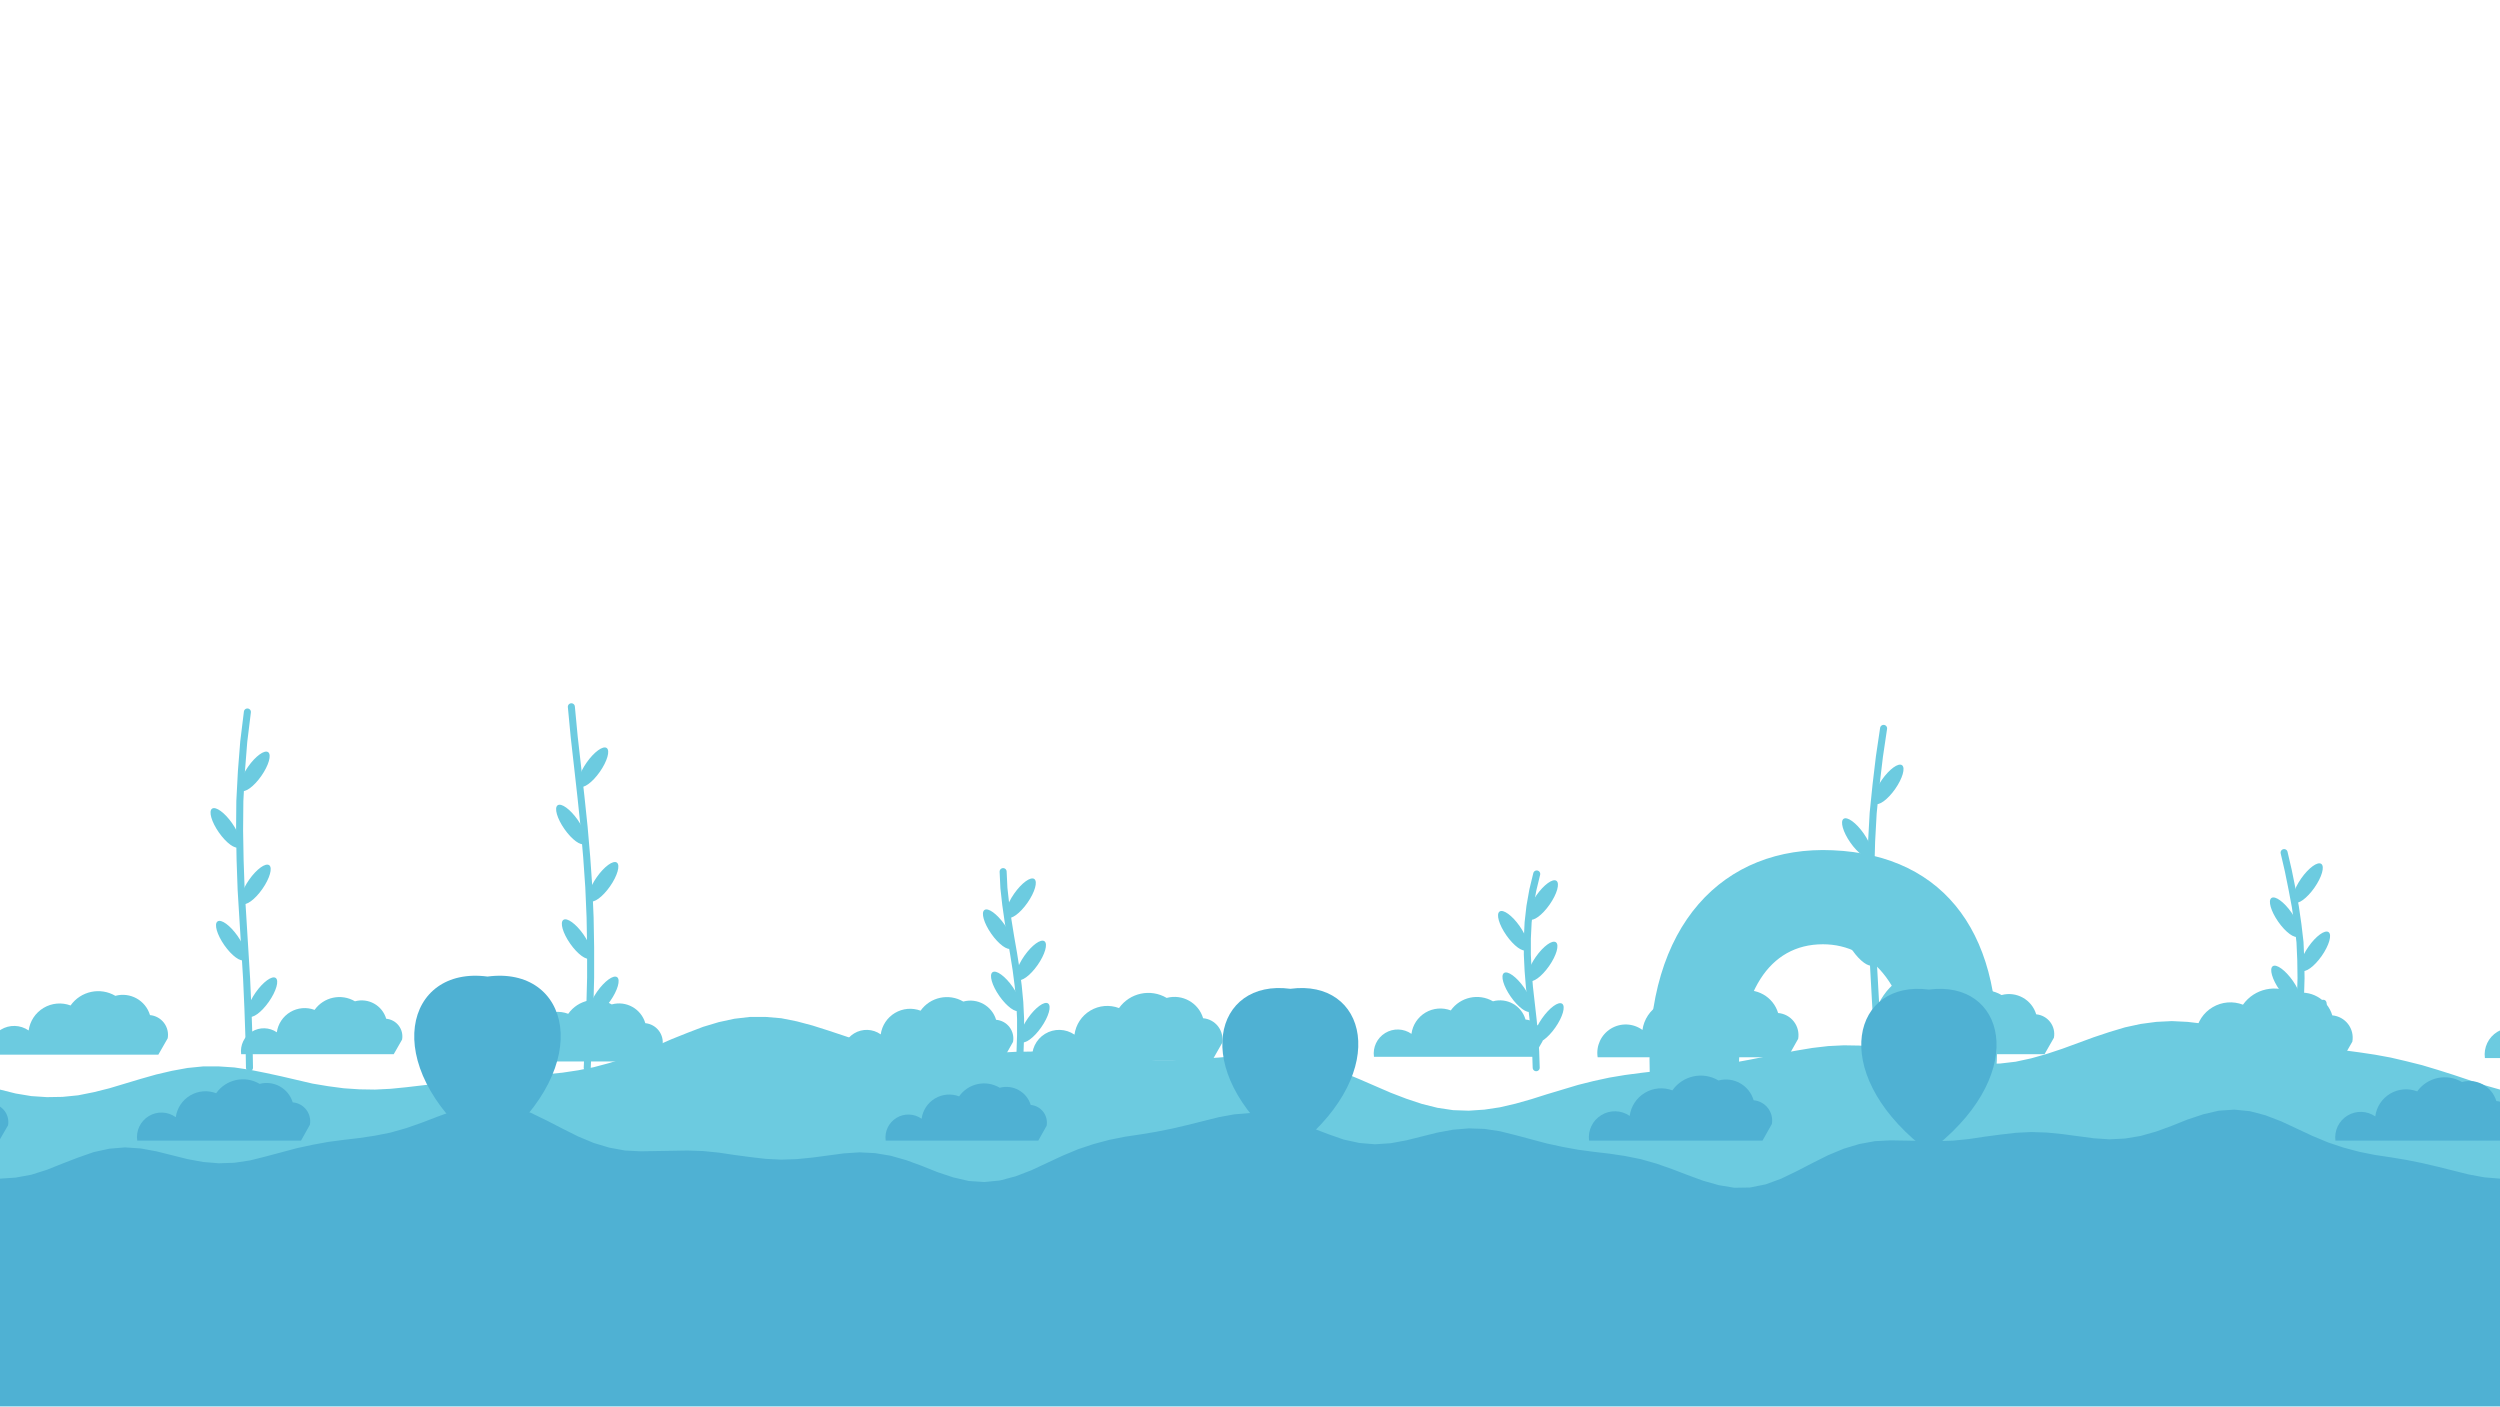
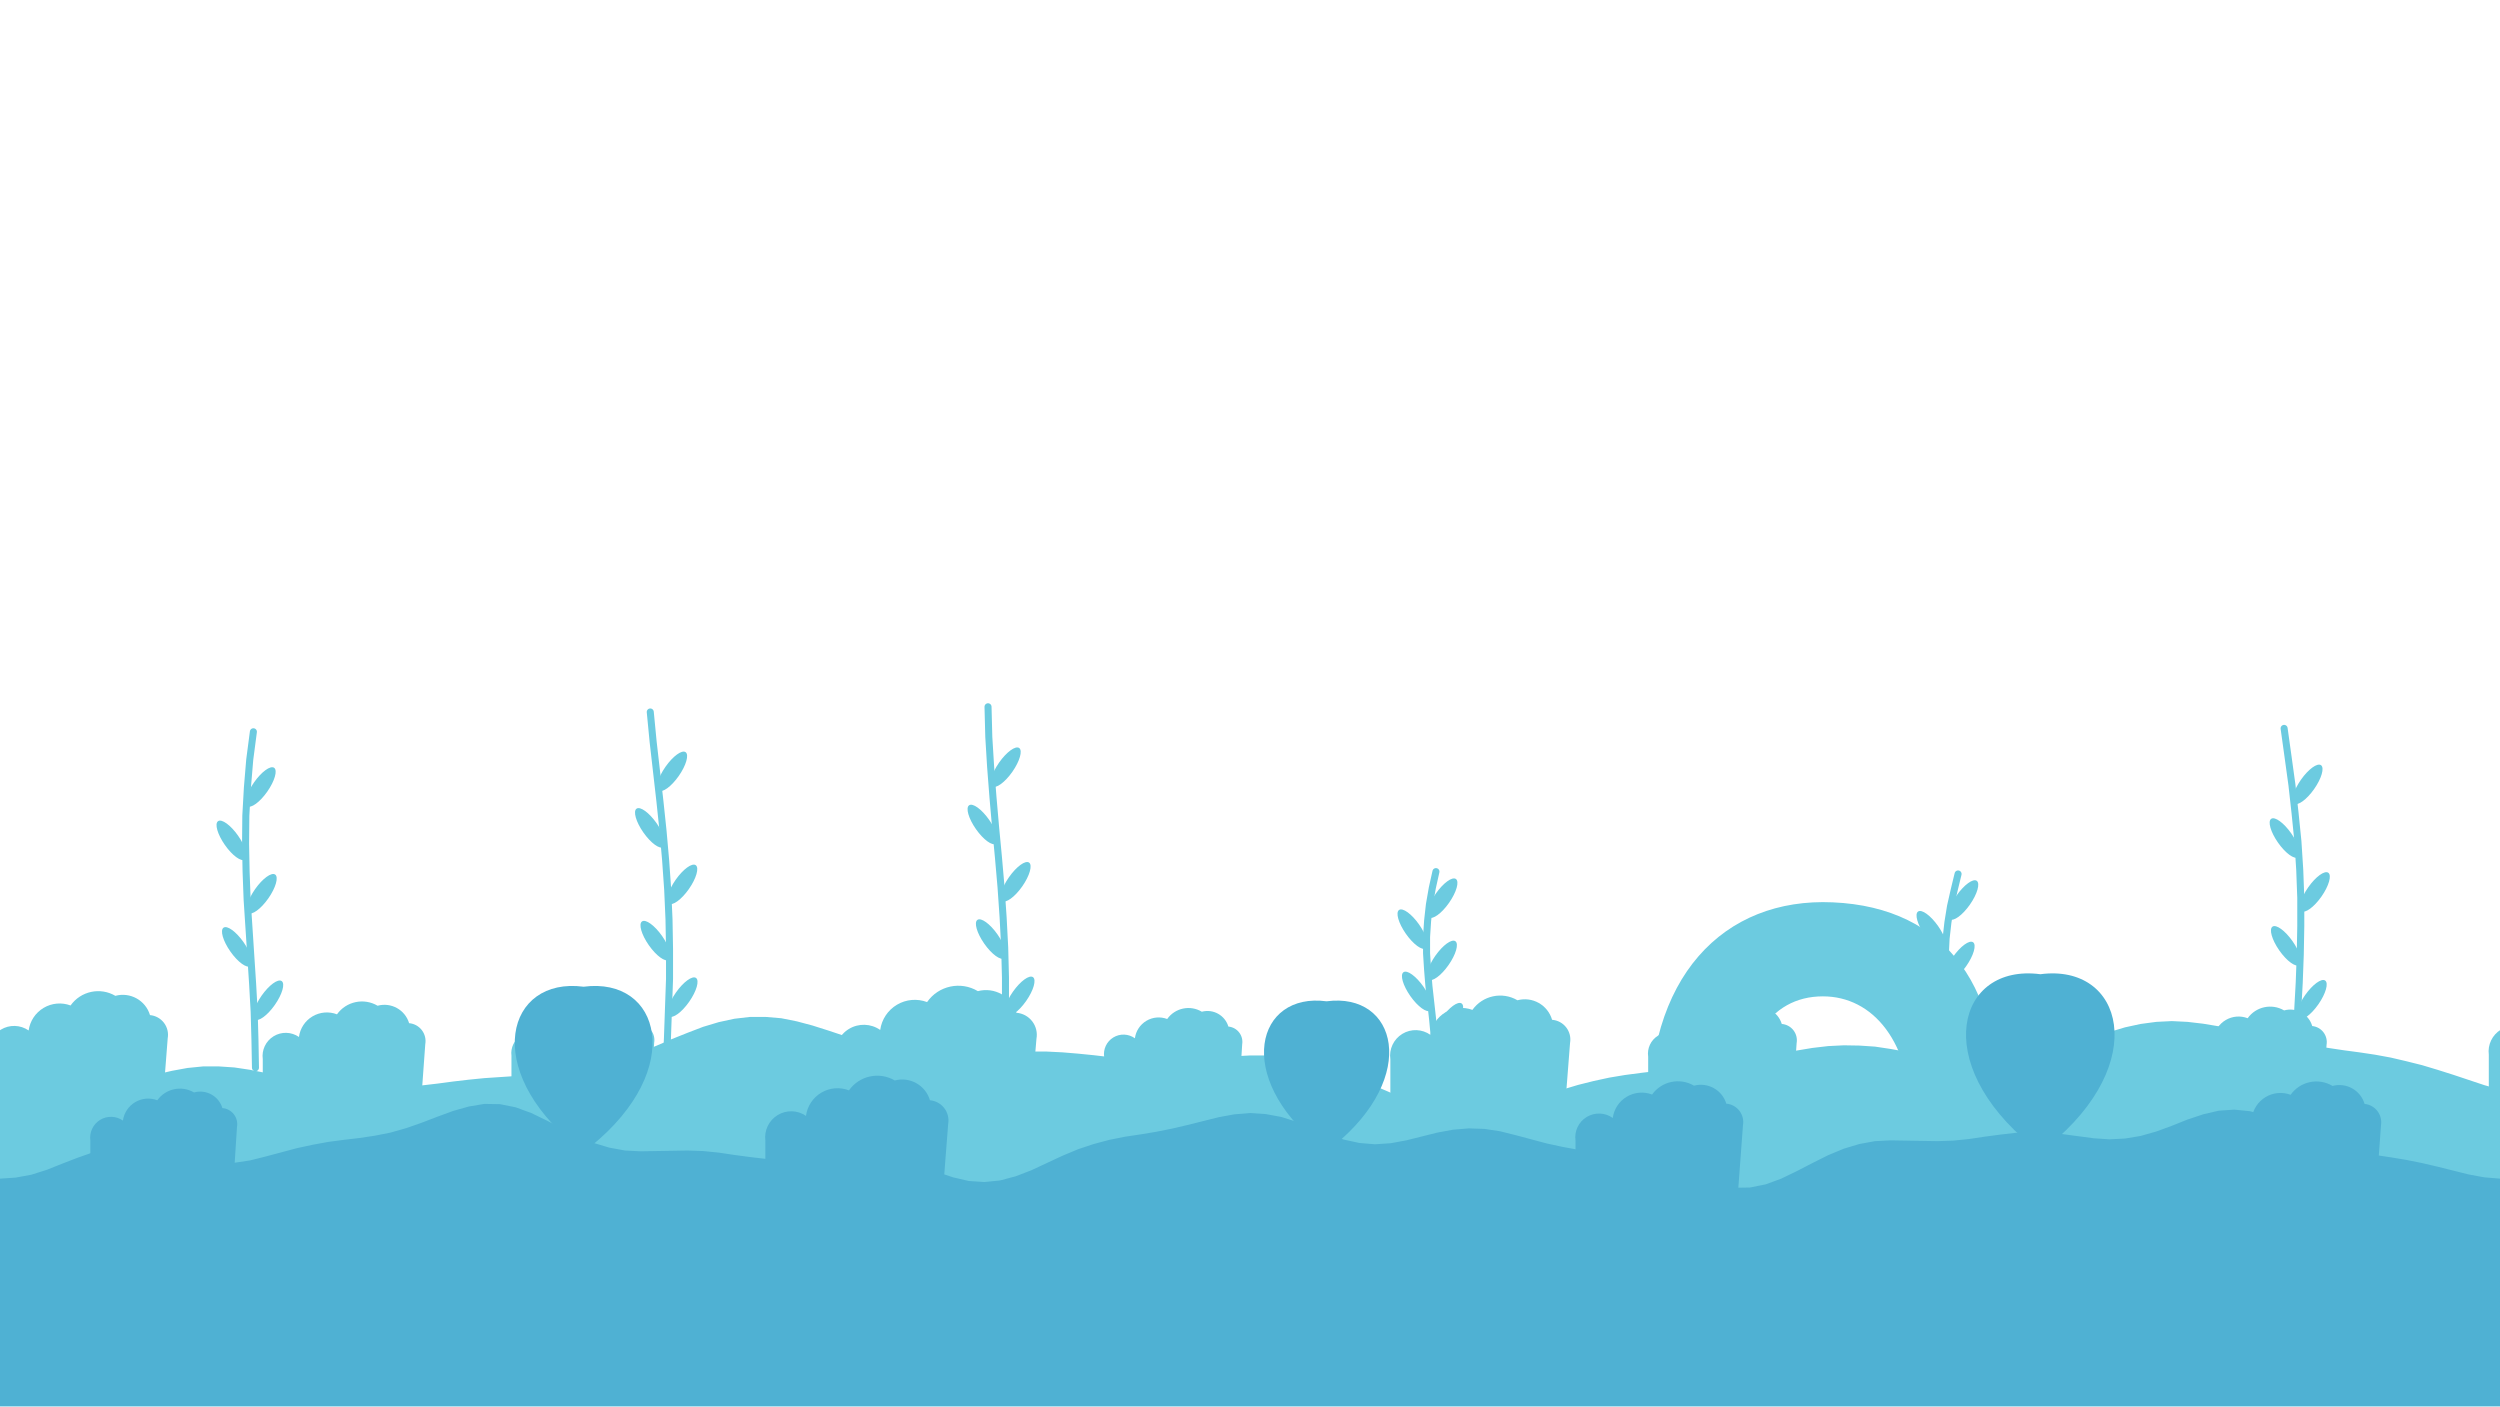
<svg xmlns="http://www.w3.org/2000/svg" width="960" height="540" viewBox="0 0 960 540">
  <path d="M0 540L0 418.4L6 419.9L12 420.9L18 421.3L24 421.2L30 420.6L36 419.4L42 417.9L48 416.1L54 414.3L60 412.6L66 411.2L72 410.1L78 409.5L84 409.5L90 409.9L96 410.8L102 412L108 413.3L114 414.7L120 416.1L126 417.1L132 417.9L138 418.3L144 418.4L150 418.1L156 417.5L162 416.8L168 416.1L174 415.3L180 414.6L186 414L192 413.6L198 413.2L204 412.9L210 412.5L216 411.9L222 411L228 409.8L234 408.2L240 406.3L246 404L252 401.6L258 399L264 396.6L270 394.3L276 392.5L282 391.2L288 390.5L294 390.5L300 391L306 392.2L312 393.8L318 395.7L324 397.7L330 399.7L336 401.5L342 403L348 404.2L354 404.9L360 405.2L366 405.2L372 404.9L378 404.6L384 404.2L390 403.9L396 403.8L402 403.8L408 404.1L414 404.6L420 405.2L426 405.9L432 406.4L438 406.9L444 407.1L450 407.1L456 406.9L462 406.5L468 406.1L474 405.6L480 405.3L486 405.3L492 405.7L498 406.6L504 407.9L510 409.7L516 411.9L522 414.4L528 417L534 419.6L540 421.9L546 423.9L552 425.4L558 426.3L564 426.5L570 426.1L576 425.2L582 423.8L588 422.1L594 420.2L600 418.4L606 416.6L612 415.1L618 413.8L624 412.8L630 412L636 411.3L642 410.8L648 410.3L654 409.7L660 408.9L666 408L672 406.9L678 405.7L684 404.5L690 403.4L696 402.4L702 401.7L708 401.4L714 401.5L720 401.9L726 402.8L732 403.9L738 405.1L744 406.3L750 407.4L756 408.2L762 408.5L768 408.4L774 407.7L780 406.4L786 404.7L792 402.7L798 400.5L804 398.3L810 396.3L816 394.5L822 393.2L828 392.4L834 392.1L840 392.4L846 393.1L852 394.1L858 395.3L864 396.7L870 398.1L876 399.4L882 400.5L888 401.5L894 402.4L900 403.3L906 404.1L912 405L918 406.1L924 407.5L930 409L936 410.8L942 412.7L948 414.7L954 416.7L960 418.4L960 540Z" fill="#6ccbe0" />
-   <path d="M-4.3 405A9.8 9.8 0 0 1 11 395.7A12 12 0 0 1 27.1 386.1A13 13 0 0 1 44.3 382.4A10.9 10.9 0 0 1 57.6 389.8A7.6 7.6 0 0 1 64.4 398.7L60.8 405Z" fill="#6ccbe0" />
-   <path d="M954.2 406.3A10.2 10.2 0 0 1 970.2 396.6A12.5 12.5 0 0 1 987 386.6A13.6 13.6 0 0 1 1005.1 382.7A11.4 11.4 0 0 1 1018.9 390.4A8 8 0 0 1 1026.1 399.8L1022.3 406.3Z" fill="#6ccbe0" />
-   <path d="M92.6 404.8A8.8 8.8 0 0 1 106.3 396.4A10.8 10.8 0 0 1 120.8 387.8A11.7 11.7 0 0 1 136.3 384.5A9.8 9.8 0 0 1 148.3 391.2A6.8 6.8 0 0 1 154.4 399.2L151.2 404.8Z" fill="#6ccbe0" />
-   <path d="M187.7 407.6A9.5 9.5 0 0 1 202.6 398.6A11.6 11.6 0 0 1 218.2 389.3A12.6 12.6 0 0 1 234.9 385.7A10.5 10.5 0 0 1 247.8 392.9A7.4 7.4 0 0 1 254.4 401.5L250.9 407.6Z" fill="#6ccbe0" />
-   <path d="M323.6 406.1A9.3 9.3 0 0 1 338.2 397.2A11.4 11.4 0 0 1 353.5 388.1A12.4 12.4 0 0 1 369.9 384.6A10.3 10.3 0 0 1 382.5 391.6A7.2 7.2 0 0 1 389 400.1L385.6 406.1Z" fill="#6ccbe0" />
-   <path d="M396.4 407.2A10.4 10.4 0 0 1 412.6 397.3A12.7 12.7 0 0 1 429.7 387.1A13.8 13.8 0 0 1 448 383.2A11.5 11.5 0 0 1 462 391A8.1 8.1 0 0 1 469.3 400.5L465.5 407.2Z" fill="#6ccbe0" />
-   <path d="M527.6 405.8A9.2 9.2 0 0 1 542 397A11.2 11.2 0 0 1 557.1 388A12.3 12.3 0 0 1 573.3 384.5A10.2 10.2 0 0 1 585.8 391.5A7.2 7.2 0 0 1 592.3 399.9L588.9 405.8Z" fill="#6ccbe0" />
-   <path d="M613.5 406A10.9 10.9 0 0 1 630.7 395.5A13.4 13.4 0 0 1 648.7 384.8A14.6 14.6 0 0 1 668 380.7A12.2 12.2 0 0 1 682.8 389A8.5 8.5 0 0 1 690.5 398.9L686.5 406Z" fill="#6ccbe0" />
-   <path d="M719.7 404.8A9.8 9.8 0 0 1 735.1 395.4A12 12 0 0 1 751.2 385.8A13.1 13.1 0 0 1 768.6 382.1A10.9 10.9 0 0 1 781.9 389.5A7.6 7.6 0 0 1 788.7 398.5L785.1 404.8Z" fill="#6ccbe0" />
-   <path d="M826 407A11 11 0 0 1 843.2 396.5A13.4 13.4 0 0 1 861.3 385.8A14.7 14.7 0 0 1 880.7 381.6A12.2 12.2 0 0 1 895.6 389.9A8.6 8.6 0 0 1 903.3 400L899.3 407Z" fill="#6ccbe0" />
-   <path d="M95.8 410L95.6 398.6L95.2 387.2L94.7 375.9L94 364.5L93.3 353.1L92.6 341.7L92.2 330.3L92 319L92.1 307.6L92.7 296.2L93.6 284.8L95 273.4" fill="none" stroke="#6ccbe0" stroke-width="2.7" stroke-linecap="round" stroke-linejoin="round" />
-   <ellipse cx="100.7" cy="382.9" rx="3.1" ry="9" fill="#6ccbe0" transform="rotate(35 100.7 382.9)" />
-   <ellipse cx="88.7" cy="361.2" rx="3.1" ry="9" fill="#6ccbe0" transform="rotate(-35 88.7 361.2)" />
-   <ellipse cx="98.2" cy="339.6" rx="3.1" ry="9" fill="#6ccbe0" transform="rotate(35 98.2 339.6)" />
-   <ellipse cx="86.6" cy="317.9" rx="3.1" ry="9" fill="#6ccbe0" transform="rotate(-35 86.6 317.9)" />
-   <ellipse cx="97.8" cy="296.2" rx="3.1" ry="9" fill="#6ccbe0" transform="rotate(35 97.8 296.2)" />
-   <path d="M225.5 410L226 398.5L226.5 386.9L226.8 375.4L226.8 363.8L226.6 352.3L226.1 340.7L225.3 329.2L224.3 317.6L223.1 306.1L221.8 294.5L220.5 283L219.4 271.4" fill="none" stroke="#6ccbe0" stroke-width="2.7" stroke-linecap="round" stroke-linejoin="round" />
-   <ellipse cx="231.8" cy="382.6" rx="3.1" ry="9" fill="#6ccbe0" transform="rotate(35 231.8 382.6)" />
-   <ellipse cx="221.5" cy="360.6" rx="3.1" ry="9" fill="#6ccbe0" transform="rotate(-35 221.5 360.6)" />
-   <ellipse cx="231.7" cy="338.6" rx="3.1" ry="9" fill="#6ccbe0" transform="rotate(35 231.7 338.6)" />
-   <ellipse cx="219.3" cy="316.6" rx="3.1" ry="9" fill="#6ccbe0" transform="rotate(-35 219.3 316.6)" />
-   <ellipse cx="227.8" cy="294.6" rx="3.1" ry="9" fill="#6ccbe0" transform="rotate(35 227.8 294.6)" />
-   <path d="M391.3 410L391.7 403.7L391.9 397.5L391.9 391.2L391.6 384.9L391 378.6L390.2 372.4L389.2 366.1L388.1 359.8L387.1 353.6L386.2 347.3L385.5 341L385.2 334.7" fill="none" stroke="#6ccbe0" stroke-width="2.7" stroke-linecap="round" stroke-linejoin="round" />
-   <ellipse cx="397.3" cy="392.7" rx="3.1" ry="9" fill="#6ccbe0" transform="rotate(35 397.3 392.7)" />
-   <ellipse cx="386.3" cy="380.7" rx="3.1" ry="9" fill="#6ccbe0" transform="rotate(-35 386.3 380.7)" />
-   <ellipse cx="395.9" cy="368.8" rx="3.1" ry="9" fill="#6ccbe0" transform="rotate(35 395.9 368.8)" />
-   <ellipse cx="383.2" cy="356.8" rx="3.1" ry="9" fill="#6ccbe0" transform="rotate(-35 383.2 356.8)" />
-   <ellipse cx="392" cy="344.9" rx="3.1" ry="9" fill="#6ccbe0" transform="rotate(35 392 344.9)" />
-   <path d="M589.9 410L589.7 403.8L589.3 397.6L588.7 391.4L588 385.2L587.3 379L586.8 372.8L586.5 366.6L586.5 360.4L586.8 354.2L587.5 348L588.6 341.8L590.1 335.6" fill="none" stroke="#6ccbe0" stroke-width="2.7" stroke-linecap="round" stroke-linejoin="round" />
-   <ellipse cx="594.7" cy="392.8" rx="3.1" ry="9" fill="#6ccbe0" transform="rotate(35 594.7 392.8)" />
-   <ellipse cx="582.7" cy="381" rx="3.1" ry="9" fill="#6ccbe0" transform="rotate(-35 582.7 381)" />
-   <ellipse cx="592.3" cy="369.2" rx="3.1" ry="9" fill="#6ccbe0" transform="rotate(35 592.3 369.2)" />
-   <ellipse cx="581" cy="357.4" rx="3.1" ry="9" fill="#6ccbe0" transform="rotate(-35 581 357.4)" />
-   <ellipse cx="592.5" cy="345.6" rx="3.1" ry="9" fill="#6ccbe0" transform="rotate(35 592.5 345.6)" />
-   <path d="M721.3 410L721 399.1L720.4 388.3L719.8 377.4L719.2 366.6L718.7 355.7L718.4 344.8L718.4 334L718.7 323.1L719.3 312.2L720.4 301.4L721.7 290.5L723.3 279.7" fill="none" stroke="#6ccbe0" stroke-width="2.7" stroke-linecap="round" stroke-linejoin="round" />
-   <ellipse cx="725.9" cy="383.9" rx="3.1" ry="9" fill="#6ccbe0" transform="rotate(35 725.9 383.9)" />
-   <ellipse cx="713.9" cy="363.2" rx="3.1" ry="9" fill="#6ccbe0" transform="rotate(-35 713.9 363.2)" />
-   <ellipse cx="723.9" cy="342.5" rx="3.1" ry="9" fill="#6ccbe0" transform="rotate(35 723.9 342.5)" />
-   <ellipse cx="713.1" cy="321.8" rx="3.1" ry="9" fill="#6ccbe0" transform="rotate(-35 713.1 321.8)" />
-   <ellipse cx="725.2" cy="301.2" rx="3.1" ry="9" fill="#6ccbe0" transform="rotate(35 725.2 301.2)" />
-   <path d="M881.4 410L881.8 403.1L882.4 396.2L882.9 389.4L883.4 382.5L883.6 375.6L883.5 368.7L883.2 361.8L882.4 355L881.4 348.1L880.1 341.2L878.7 334.3L877.1 327.4" fill="none" stroke="#6ccbe0" stroke-width="2.7" stroke-linecap="round" stroke-linejoin="round" />
-   <ellipse cx="887.7" cy="391.5" rx="3.1" ry="9" fill="#6ccbe0" transform="rotate(35 887.7 391.5)" />
-   <ellipse cx="877.9" cy="378.4" rx="3.1" ry="9" fill="#6ccbe0" transform="rotate(-35 877.9 378.4)" />
-   <ellipse cx="889" cy="365.3" rx="3.1" ry="9" fill="#6ccbe0" transform="rotate(35 889 365.3)" />
-   <ellipse cx="877.4" cy="352.2" rx="3.1" ry="9" fill="#6ccbe0" transform="rotate(-35 877.4 352.2)" />
-   <ellipse cx="886.2" cy="339.1" rx="3.1" ry="9" fill="#6ccbe0" transform="rotate(35 886.2 339.1)" />
-   <path d="M633.5 412C631.6 355 662 324.6 703.8 326.5C747.5 328.4 770.3 359.8 766.5 412L734.2 412C734.2 379.7 719 362.6 700 362.6C679.1 362.6 667.7 381.6 667.7 412Z" fill="#6ccbe0" />
+   <path d="M-4.3 405A9.8 9.8 0 0 1 11 395.7A12 12 0 0 1 27.1 386.1A13 13 0 0 1 44.3 382.4A10.9 10.9 0 0 1 57.6 389.8A7.6 7.6 0 0 1 64.4 398.7L60.8 445L-4.3 445Z" fill="#6ccbe0" />
+   <path d="M955.7 405A9.8 9.8 0 0 1 971 395.7A12 12 0 0 1 987.1 386.1A13 13 0 0 1 1004.3 382.4A10.9 10.9 0 0 1 1017.6 389.8A7.6 7.6 0 0 1 1024.4 398.7L1020.8 445L955.7 445Z" fill="#6ccbe0" />
+   <path d="M100.9 406.7A8.9 8.9 0 0 1 114.8 398.2A10.8 10.8 0 0 1 129.4 389.5A11.8 11.8 0 0 1 145 386.2A9.9 9.9 0 0 1 157.1 392.9A6.9 6.9 0 0 1 163.3 401L160 446.7L100.9 446.7Z" fill="#6ccbe0" />
+   <path d="M196.4 405.4A7.8 7.8 0 0 1 208.6 398A9.5 9.5 0 0 1 221.4 390.3A10.4 10.4 0 0 1 235.2 387.4A8.7 8.7 0 0 1 245.8 393.3A6.1 6.1 0 0 1 251.2 400.4L248.4 445.4L196.4 445.4Z" fill="#6ccbe0" />
+   <path d="M320.8 406A11 11 0 0 1 338 395.5A13.4 13.4 0 0 1 356 384.8A14.6 14.6 0 0 1 375.5 380.6A12.2 12.2 0 0 1 390.3 388.9A8.5 8.5 0 0 1 398 398.9L394 446L320.8 446Z" fill="#6ccbe0" />
+   <path d="M424 405.9A7.5 7.5 0 0 1 435.8 398.7A9.2 9.2 0 0 1 448.2 391.3A10 10 0 0 1 461.5 388.5A8.4 8.4 0 0 1 471.7 394.2A5.9 5.9 0 0 1 477 401L474.2 445.9L424 445.9Z" fill="#6ccbe0" />
+   <path d="M533.9 406.8A9.8 9.8 0 0 1 549.3 397.4A12 12 0 0 1 565.4 387.8A13.1 13.1 0 0 1 582.7 384.1A10.9 10.9 0 0 1 596 391.6A7.6 7.6 0 0 1 602.9 400.5L599.3 446.8L533.9 446.8Z" fill="#6ccbe0" />
+   <path d="M632.9 405.8A8.1 8.1 0 0 1 645.6 398A9.9 9.9 0 0 1 658.9 390.1A10.8 10.8 0 0 1 673.2 387.1A9 9 0 0 1 684.2 393.2A6.3 6.3 0 0 1 689.9 400.6L686.9 445.8L632.9 445.8Z" fill="#6ccbe0" />
+   <path d="M743.5 407.3A7.6 7.6 0 0 1 755.4 400.1A9.3 9.3 0 0 1 767.8 392.7A10.1 10.1 0 0 1 781.2 389.8A8.4 8.4 0 0 1 791.5 395.5A5.9 5.9 0 0 1 796.8 402.4L794 447.3L743.5 447.3Z" fill="#6ccbe0" />
+   <path d="M837.5 406.3A7.9 7.9 0 0 1 850 398.7A9.7 9.7 0 0 1 863.1 391A10.6 10.6 0 0 1 877.1 388A8.8 8.8 0 0 1 887.9 394A6.2 6.2 0 0 1 893.4 401.2L890.5 446.3L837.5 446.3Z" fill="#6ccbe0" />
+   <path d="M98.1 410L97.9 399.2L97.6 388.5L97 377.7L96.3 367L95.6 356.2L94.9 345.5L94.5 334.7L94.3 324L94.4 313.2L95 302.5L95.9 291.7L97.3 281" fill="none" stroke="#6ccbe0" stroke-width="2.7" stroke-linecap="round" stroke-linejoin="round" />
+   <ellipse cx="103" cy="384.1" rx="3.1" ry="9" fill="#6ccbe0" transform="rotate(35 103 384.1)" />
+   <ellipse cx="91" cy="363.6" rx="3.1" ry="9" fill="#6ccbe0" transform="rotate(-35 91 363.6)" />
+   <ellipse cx="100.5" cy="343.2" rx="3.1" ry="9" fill="#6ccbe0" transform="rotate(35 100.5 343.2)" />
+   <ellipse cx="88.9" cy="322.7" rx="3.1" ry="9" fill="#6ccbe0" transform="rotate(-35 88.9 322.7)" />
+   <ellipse cx="100.1" cy="302.2" rx="3.1" ry="9" fill="#6ccbe0" transform="rotate(35 100.1 302.2)" />
+   <path d="M255.8 410L256.3 398.6L256.7 387.2L257.1 375.9L257.1 364.5L256.9 353.1L256.4 341.7L255.6 330.3L254.6 319L253.4 307.6L252.1 296.2L250.8 284.8L249.7 273.4" fill="none" stroke="#6ccbe0" stroke-width="2.7" stroke-linecap="round" stroke-linejoin="round" />
+   <ellipse cx="262.1" cy="382.9" rx="3.1" ry="9" fill="#6ccbe0" transform="rotate(35 262.1 382.9)" />
+   <ellipse cx="251.7" cy="361.2" rx="3.1" ry="9" fill="#6ccbe0" transform="rotate(-35 251.7 361.2)" />
+   <ellipse cx="262" cy="339.6" rx="3.1" ry="9" fill="#6ccbe0" transform="rotate(35 262 339.6)" />
+   <ellipse cx="249.6" cy="317.9" rx="3.1" ry="9" fill="#6ccbe0" transform="rotate(-35 249.6 317.9)" />
+   <ellipse cx="258.1" cy="296.2" rx="3.1" ry="9" fill="#6ccbe0" transform="rotate(35 258.1 296.2)" />
+   <path d="M385.5 410L385.9 398.5L386.1 386.9L386.1 375.4L385.8 363.8L385.2 352.3L384.4 340.7L383.4 329.2L382.3 317.6L381.3 306.1L380.4 294.5L379.7 283L379.4 271.4" fill="none" stroke="#6ccbe0" stroke-width="2.7" stroke-linecap="round" stroke-linejoin="round" />
+   <ellipse cx="391.5" cy="382.6" rx="3.1" ry="9" fill="#6ccbe0" transform="rotate(35 391.5 382.6)" />
+   <ellipse cx="380.5" cy="360.6" rx="3.1" ry="9" fill="#6ccbe0" transform="rotate(-35 380.5 360.6)" />
+   <ellipse cx="390" cy="338.6" rx="3.1" ry="9" fill="#6ccbe0" transform="rotate(35 390 338.6)" />
+   <ellipse cx="377.3" cy="316.6" rx="3.1" ry="9" fill="#6ccbe0" transform="rotate(-35 377.3 316.6)" />
+   <ellipse cx="386.2" cy="294.6" rx="3.1" ry="9" fill="#6ccbe0" transform="rotate(35 386.2 294.6)" />
+   <path d="M551.3 410L551.1 403.7L550.7 397.5L550.1 391.2L549.4 384.9L548.7 378.6L548.2 372.4L547.8 366.1L547.8 359.8L548.2 353.6L548.9 347.3L550 341L551.4 334.7" fill="none" stroke="#6ccbe0" stroke-width="2.7" stroke-linecap="round" stroke-linejoin="round" />
+   <ellipse cx="556.1" cy="392.7" rx="3.1" ry="9" fill="#6ccbe0" transform="rotate(35 556.1 392.7)" />
+   <ellipse cx="544.1" cy="380.7" rx="3.1" ry="9" fill="#6ccbe0" transform="rotate(-35 544.1 380.7)" />
+   <ellipse cx="553.7" cy="368.8" rx="3.1" ry="9" fill="#6ccbe0" transform="rotate(35 553.7 368.8)" />
+   <ellipse cx="542.4" cy="356.8" rx="3.1" ry="9" fill="#6ccbe0" transform="rotate(-35 542.4 356.8)" />
+   <ellipse cx="553.9" cy="344.9" rx="3.1" ry="9" fill="#6ccbe0" transform="rotate(35 553.9 344.9)" />
+   <path d="M749.9 410L749.6 403.8L749.1 397.6L748.5 391.4L747.8 385.2L747.3 379L747 372.8L747 366.6L747.3 360.4L748 354.2L749 348L750.4 341.8L751.9 335.6" fill="none" stroke="#6ccbe0" stroke-width="2.7" stroke-linecap="round" stroke-linejoin="round" />
+   <ellipse cx="754.5" cy="392.8" rx="3.1" ry="9" fill="#6ccbe0" transform="rotate(35 754.5 392.8)" />
+   <ellipse cx="742.6" cy="381" rx="3.1" ry="9" fill="#6ccbe0" transform="rotate(-35 742.6 381)" />
+   <ellipse cx="752.5" cy="369.2" rx="3.1" ry="9" fill="#6ccbe0" transform="rotate(35 752.5 369.2)" />
+   <ellipse cx="741.7" cy="357.4" rx="3.1" ry="9" fill="#6ccbe0" transform="rotate(-35 741.7 357.4)" />
+   <ellipse cx="753.9" cy="345.6" rx="3.1" ry="9" fill="#6ccbe0" transform="rotate(35 753.9 345.6)" />
+   <path d="M881.3 410L881.8 399.1L882.3 388.3L882.9 377.4L883.3 366.6L883.5 355.7L883.5 344.8L883.1 334L882.4 323.1L881.3 312.2L880.1 301.4L878.6 290.5L877.1 279.7" fill="none" stroke="#6ccbe0" stroke-width="2.7" stroke-linecap="round" stroke-linejoin="round" />
+   <ellipse cx="887.7" cy="383.9" rx="3.1" ry="9" fill="#6ccbe0" transform="rotate(35 887.7 383.9)" />
+   <ellipse cx="877.8" cy="363.2" rx="3.1" ry="9" fill="#6ccbe0" transform="rotate(-35 877.8 363.2)" />
+   <ellipse cx="888.9" cy="342.5" rx="3.1" ry="9" fill="#6ccbe0" transform="rotate(35 888.9 342.5)" />
+   <ellipse cx="877.3" cy="321.8" rx="3.1" ry="9" fill="#6ccbe0" transform="rotate(-35 877.3 321.8)" />
+   <ellipse cx="886.1" cy="301.2" rx="3.1" ry="9" fill="#6ccbe0" transform="rotate(35 886.1 301.2)" />
+   <path d="M633.5 432C631.6 375 662 344.6 703.8 346.5C747.5 348.4 770.3 379.8 766.5 432L734.2 432C734.2 399.7 719 382.6 700 382.6C679.1 382.6 667.7 401.6 667.7 432Z" fill="#6ccbe0" />
  <path d="M0 540L0 452.6L6 452.2L12 451.1L18 449.2L24 446.8L30 444.5L36 442.4L42 441.1L48 440.6L54 441L60 442.1L66 443.6L72 445.1L78 446.2L84 446.7L90 446.5L96 445.6L102 444.1L108 442.5L114 440.9L120 439.6L126 438.5L132 437.7L138 437L144 436.1L150 434.9L156 433.2L162 431.1L168 428.8L174 426.6L180 424.9L186 423.9L192 424L198 425.2L204 427.4L210 430.3L216 433.4L222 436.4L228 438.9L234 440.7L240 441.8L246 442.1L252 442L258 441.9L264 441.8L270 442L276 442.6L282 443.5L288 444.3L294 445L300 445.3L306 445.1L312 444.5L318 443.7L324 442.9L330 442.5L336 442.8L342 443.8L348 445.5L354 447.7L360 450.1L366 452.1L372 453.5L378 453.9L384 453.3L390 451.7L396 449.4L402 446.6L408 443.8L414 441.3L420 439.3L426 437.7L432 436.5L438 435.6L444 434.6L450 433.4L456 432L462 430.5L468 429L474 427.9L480 427.4L486 427.8L492 428.9L498 430.8L504 433.2L510 435.5L516 437.6L522 438.9L528 439.4L534 439L540 437.9L546 436.4L552 434.9L558 433.8L564 433.3L570 433.5L576 434.4L582 435.9L588 437.5L594 439.1L600 440.4L606 441.5L612 442.3L618 443L624 443.9L630 445.1L636 446.8L642 448.9L648 451.2L654 453.4L660 455.1L666 456.1L672 456L678 454.8L684 452.6L690 449.7L696 446.6L702 443.6L708 441.1L714 439.3L720 438.2L726 437.9L732 438L738 438.1L744 438.2L750 438L756 437.4L762 436.5L768 435.7L774 435L780 434.7L786 434.9L792 435.5L798 436.3L804 437.1L810 437.5L816 437.2L822 436.2L828 434.5L834 432.3L840 429.9L846 427.9L852 426.5L858 426.1L864 426.7L870 428.3L876 430.6L882 433.4L888 436.2L894 438.7L900 440.7L906 442.3L912 443.5L918 444.4L924 445.4L930 446.6L936 448L942 449.5L948 451L954 452.1L960 452.6L960 540Z" fill="#4fb1d3" />
-   <path d="M52.7 438A9.4 9.4 0 0 1 67.5 429A11.5 11.5 0 0 1 83 419.8A12.6 12.6 0 0 1 99.7 416.2A10.5 10.5 0 0 1 112.4 423.3A7.3 7.3 0 0 1 119 431.9L115.6 438Z" fill="#4fb1d3" />
-   <path d="M184 440C145.3 408.6 155.8 370.8 187.2 375C218.6 370.8 229.1 408.6 190.3 440Z" fill="#4fb1d3" />
-   <path d="M340.1 438A8.8 8.8 0 0 1 353.9 429.6A10.7 10.7 0 0 1 368.3 421A11.7 11.7 0 0 1 383.9 417.7A9.8 9.8 0 0 1 395.8 424.3A6.8 6.8 0 0 1 401.9 432.3L398.7 438Z" fill="#4fb1d3" />
-   <path d="M492.6 440C456.6 410.8 466.3 375.8 495.5 379.7C524.6 375.8 534.4 410.8 498.4 440Z" fill="#4fb1d3" />
-   <path d="M610.2 438A10 10 0 0 1 625.8 428.5A12.2 12.2 0 0 1 642.2 418.7A13.3 13.3 0 0 1 659.9 414.9A11.1 11.1 0 0 1 673.4 422.5A7.8 7.8 0 0 1 680.4 431.6L676.8 438Z" fill="#4fb1d3" />
-   <path d="M737.8 440C702 411 711.7 376.2 740.7 380C769.7 376.2 779.4 411 743.6 440Z" fill="#4fb1d3" />
-   <path d="M896.8 438A9.8 9.8 0 0 1 912.1 428.7A11.9 11.9 0 0 1 928.2 419.1A13 13 0 0 1 945.4 415.5A10.8 10.8 0 0 1 958.6 422.8A7.6 7.6 0 0 1 965.4 431.7L961.9 438Z" fill="#4fb1d3" />
-   <path d="M-61 438A9.1 9.1 0 0 1 -46.8 429.3A11.1 11.1 0 0 1 -31.8 420.4A12.2 12.2 0 0 1 -15.7 416.9A10.1 10.1 0 0 1 -3.3 423.8A7.1 7.1 0 0 1 3.1 432.1L-0.3 438Z" fill="#4fb1d3" />
+   <path d="M34.7 438A8 8 0 0 1 47.2 430.3A9.8 9.8 0 0 1 60.4 422.5A10.7 10.7 0 0 1 74.5 419.5A8.9 8.9 0 0 1 85.4 425.5A6.2 6.2 0 0 1 91 432.8L88.1 478L34.7 478Z" fill="#4fb1d3" />
+   <path d="M221.2 440C184.7 410.4 194.6 375 224.1 378.9C253.7 375 263.5 410.4 227.1 440V480H221.2Z" fill="#4fb1d3" />
+   <path d="M293.9 438A10 10 0 0 1 309.5 428.5A12.2 12.2 0 0 1 326 418.7A13.3 13.3 0 0 1 343.6 414.9A11.1 11.1 0 0 1 357.1 422.5A7.8 7.8 0 0 1 364.1 431.6L360.5 478L293.9 478Z" fill="#4fb1d3" />
+   <path d="M506.7 440C473.6 413.2 482.6 380.9 509.4 384.5C536.3 380.9 545.2 413.2 512.1 440V480H506.7Z" fill="#4fb1d3" />
+   <path d="M605 438A9.1 9.1 0 0 1 619.3 429.3A11.2 11.2 0 0 1 634.4 420.3A12.2 12.2 0 0 1 650.5 416.9A10.2 10.2 0 0 1 662.9 423.8A7.1 7.1 0 0 1 669.3 432.1L665.9 478L605 478Z" fill="#4fb1d3" />
+   <path d="M780.3 440C741 408.1 751.6 369.9 783.5 374.1C815.3 369.9 826 408.1 786.6 440V480H780.3Z" fill="#4fb1d3" />
+   <path d="M850.5 438A9.1 9.1 0 0 1 864.7 429.3A11.1 11.1 0 0 1 879.6 420.4A12.1 12.1 0 0 1 895.7 417A10.1 10.1 0 0 1 908 423.9A7.1 7.1 0 0 1 914.3 432.1L911 478L850.5 478Z" fill="#4fb1d3" />
</svg>
